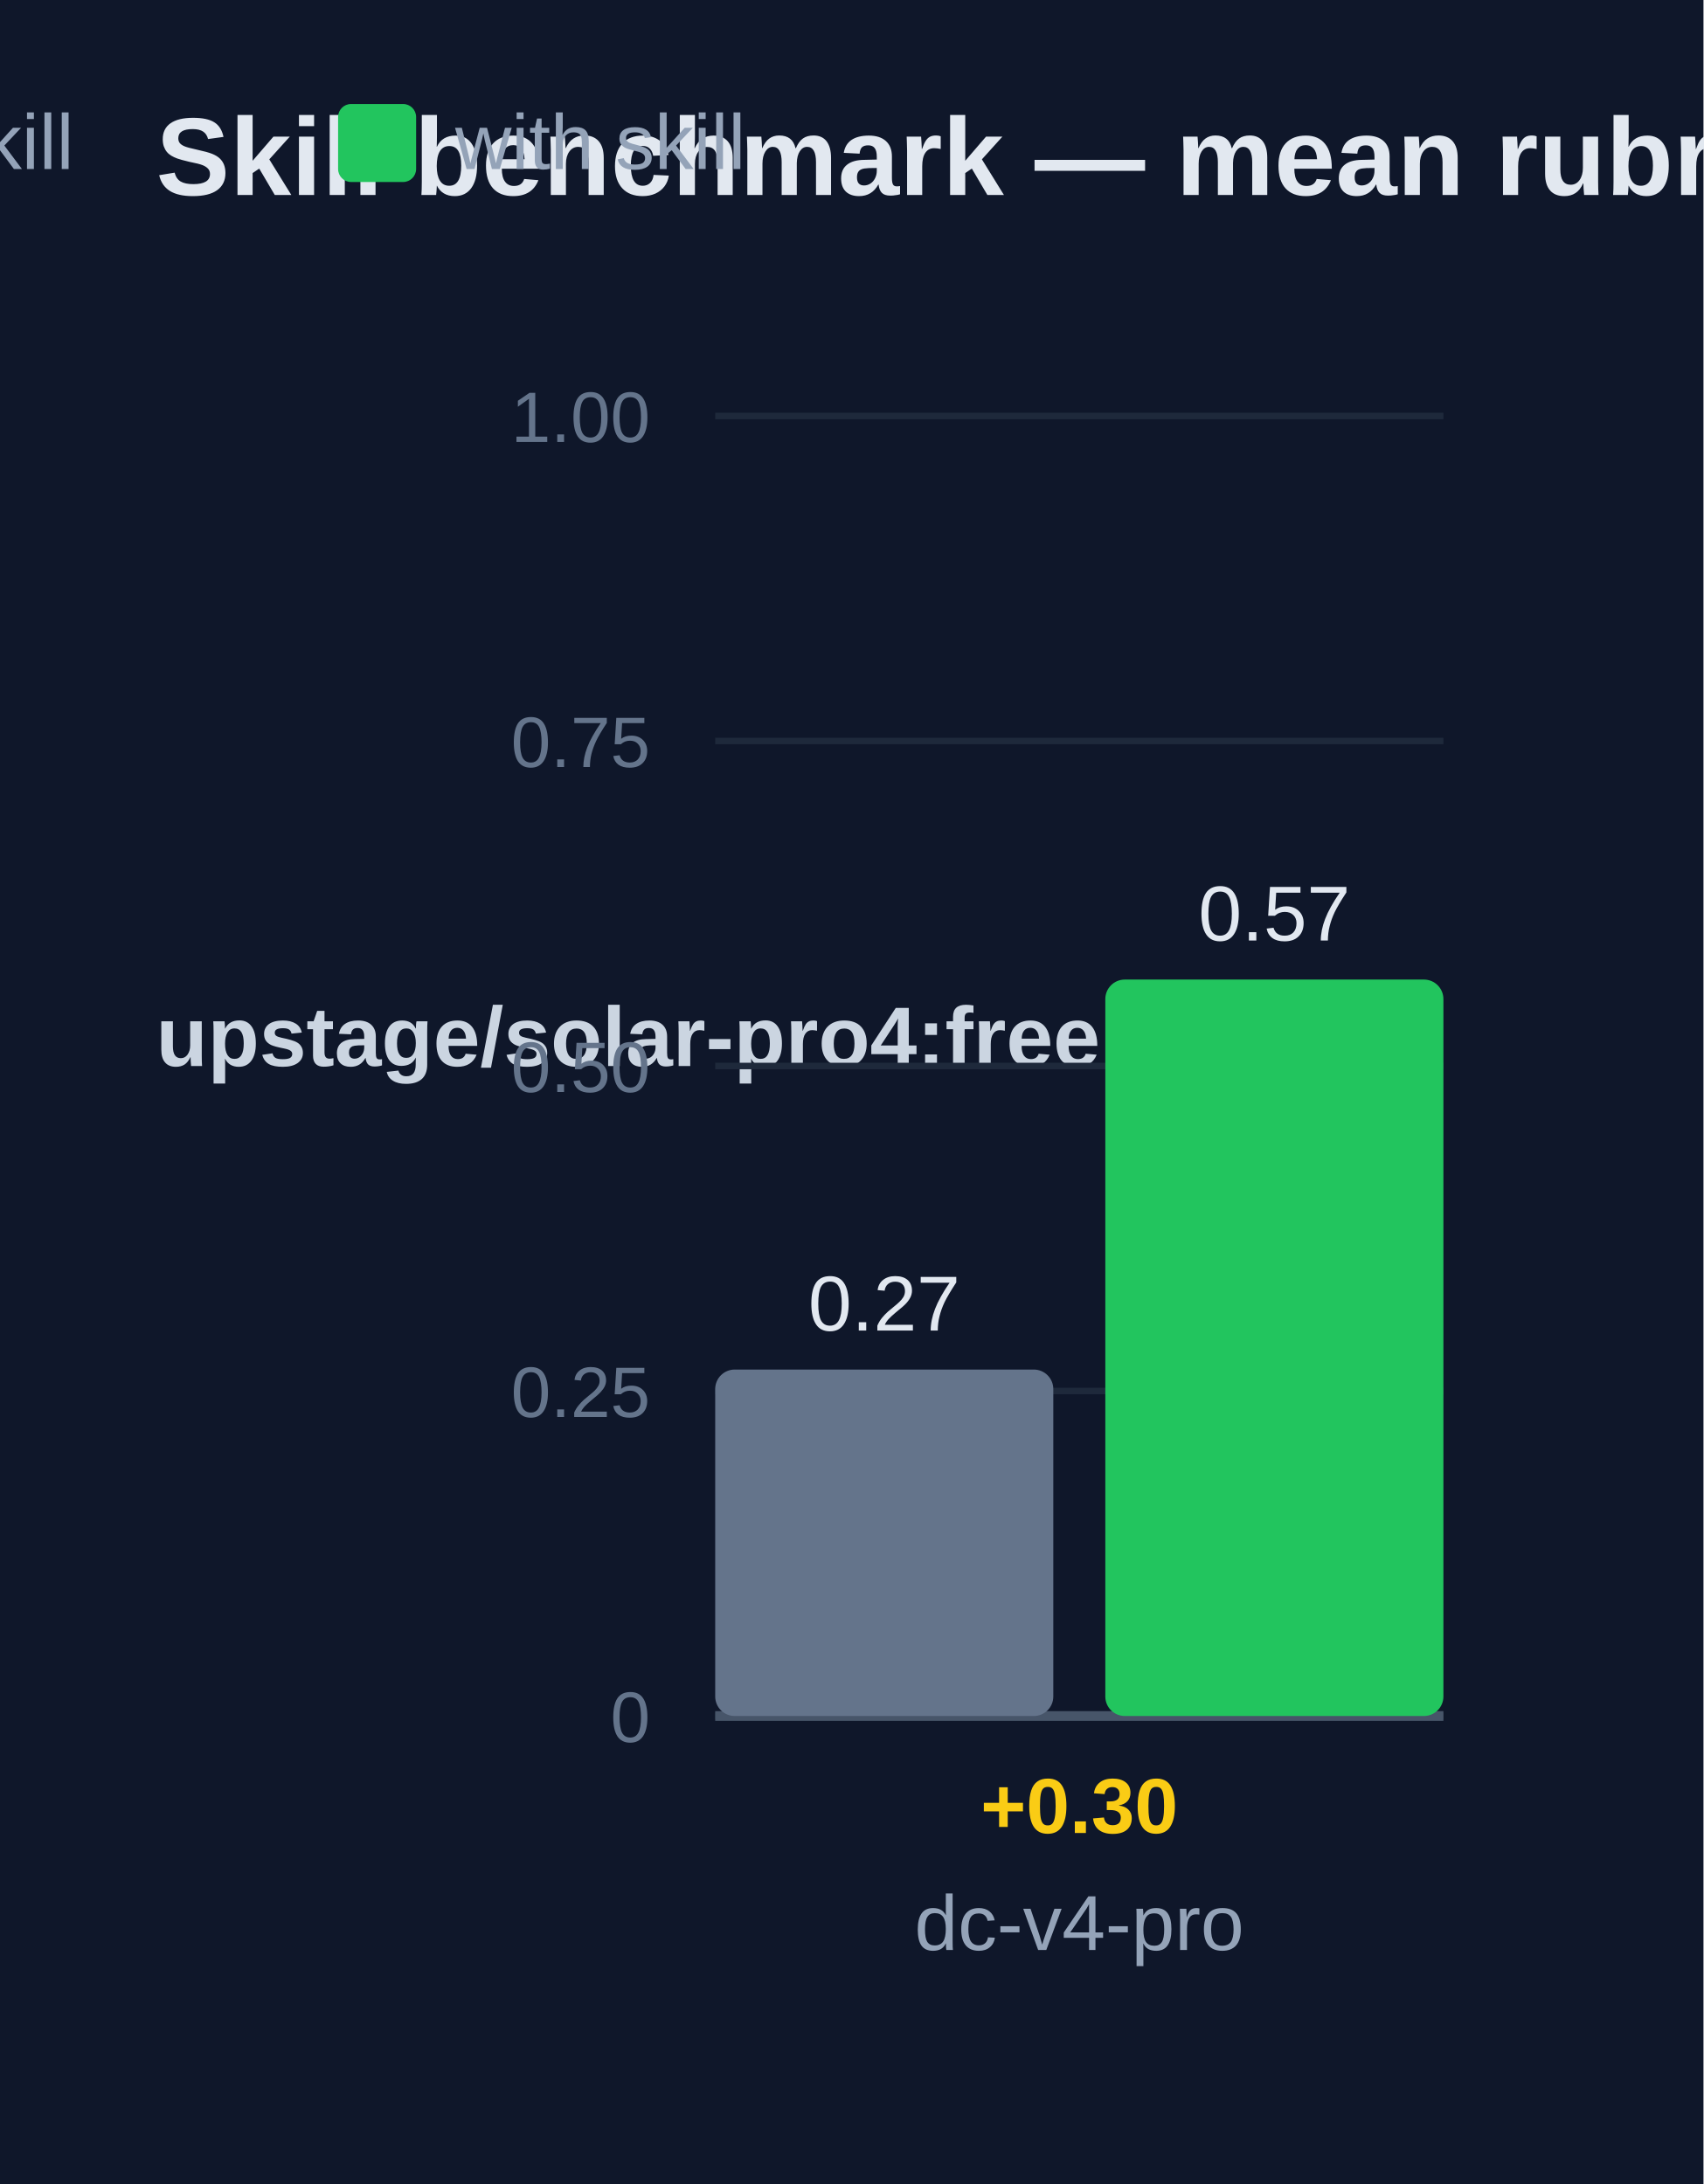
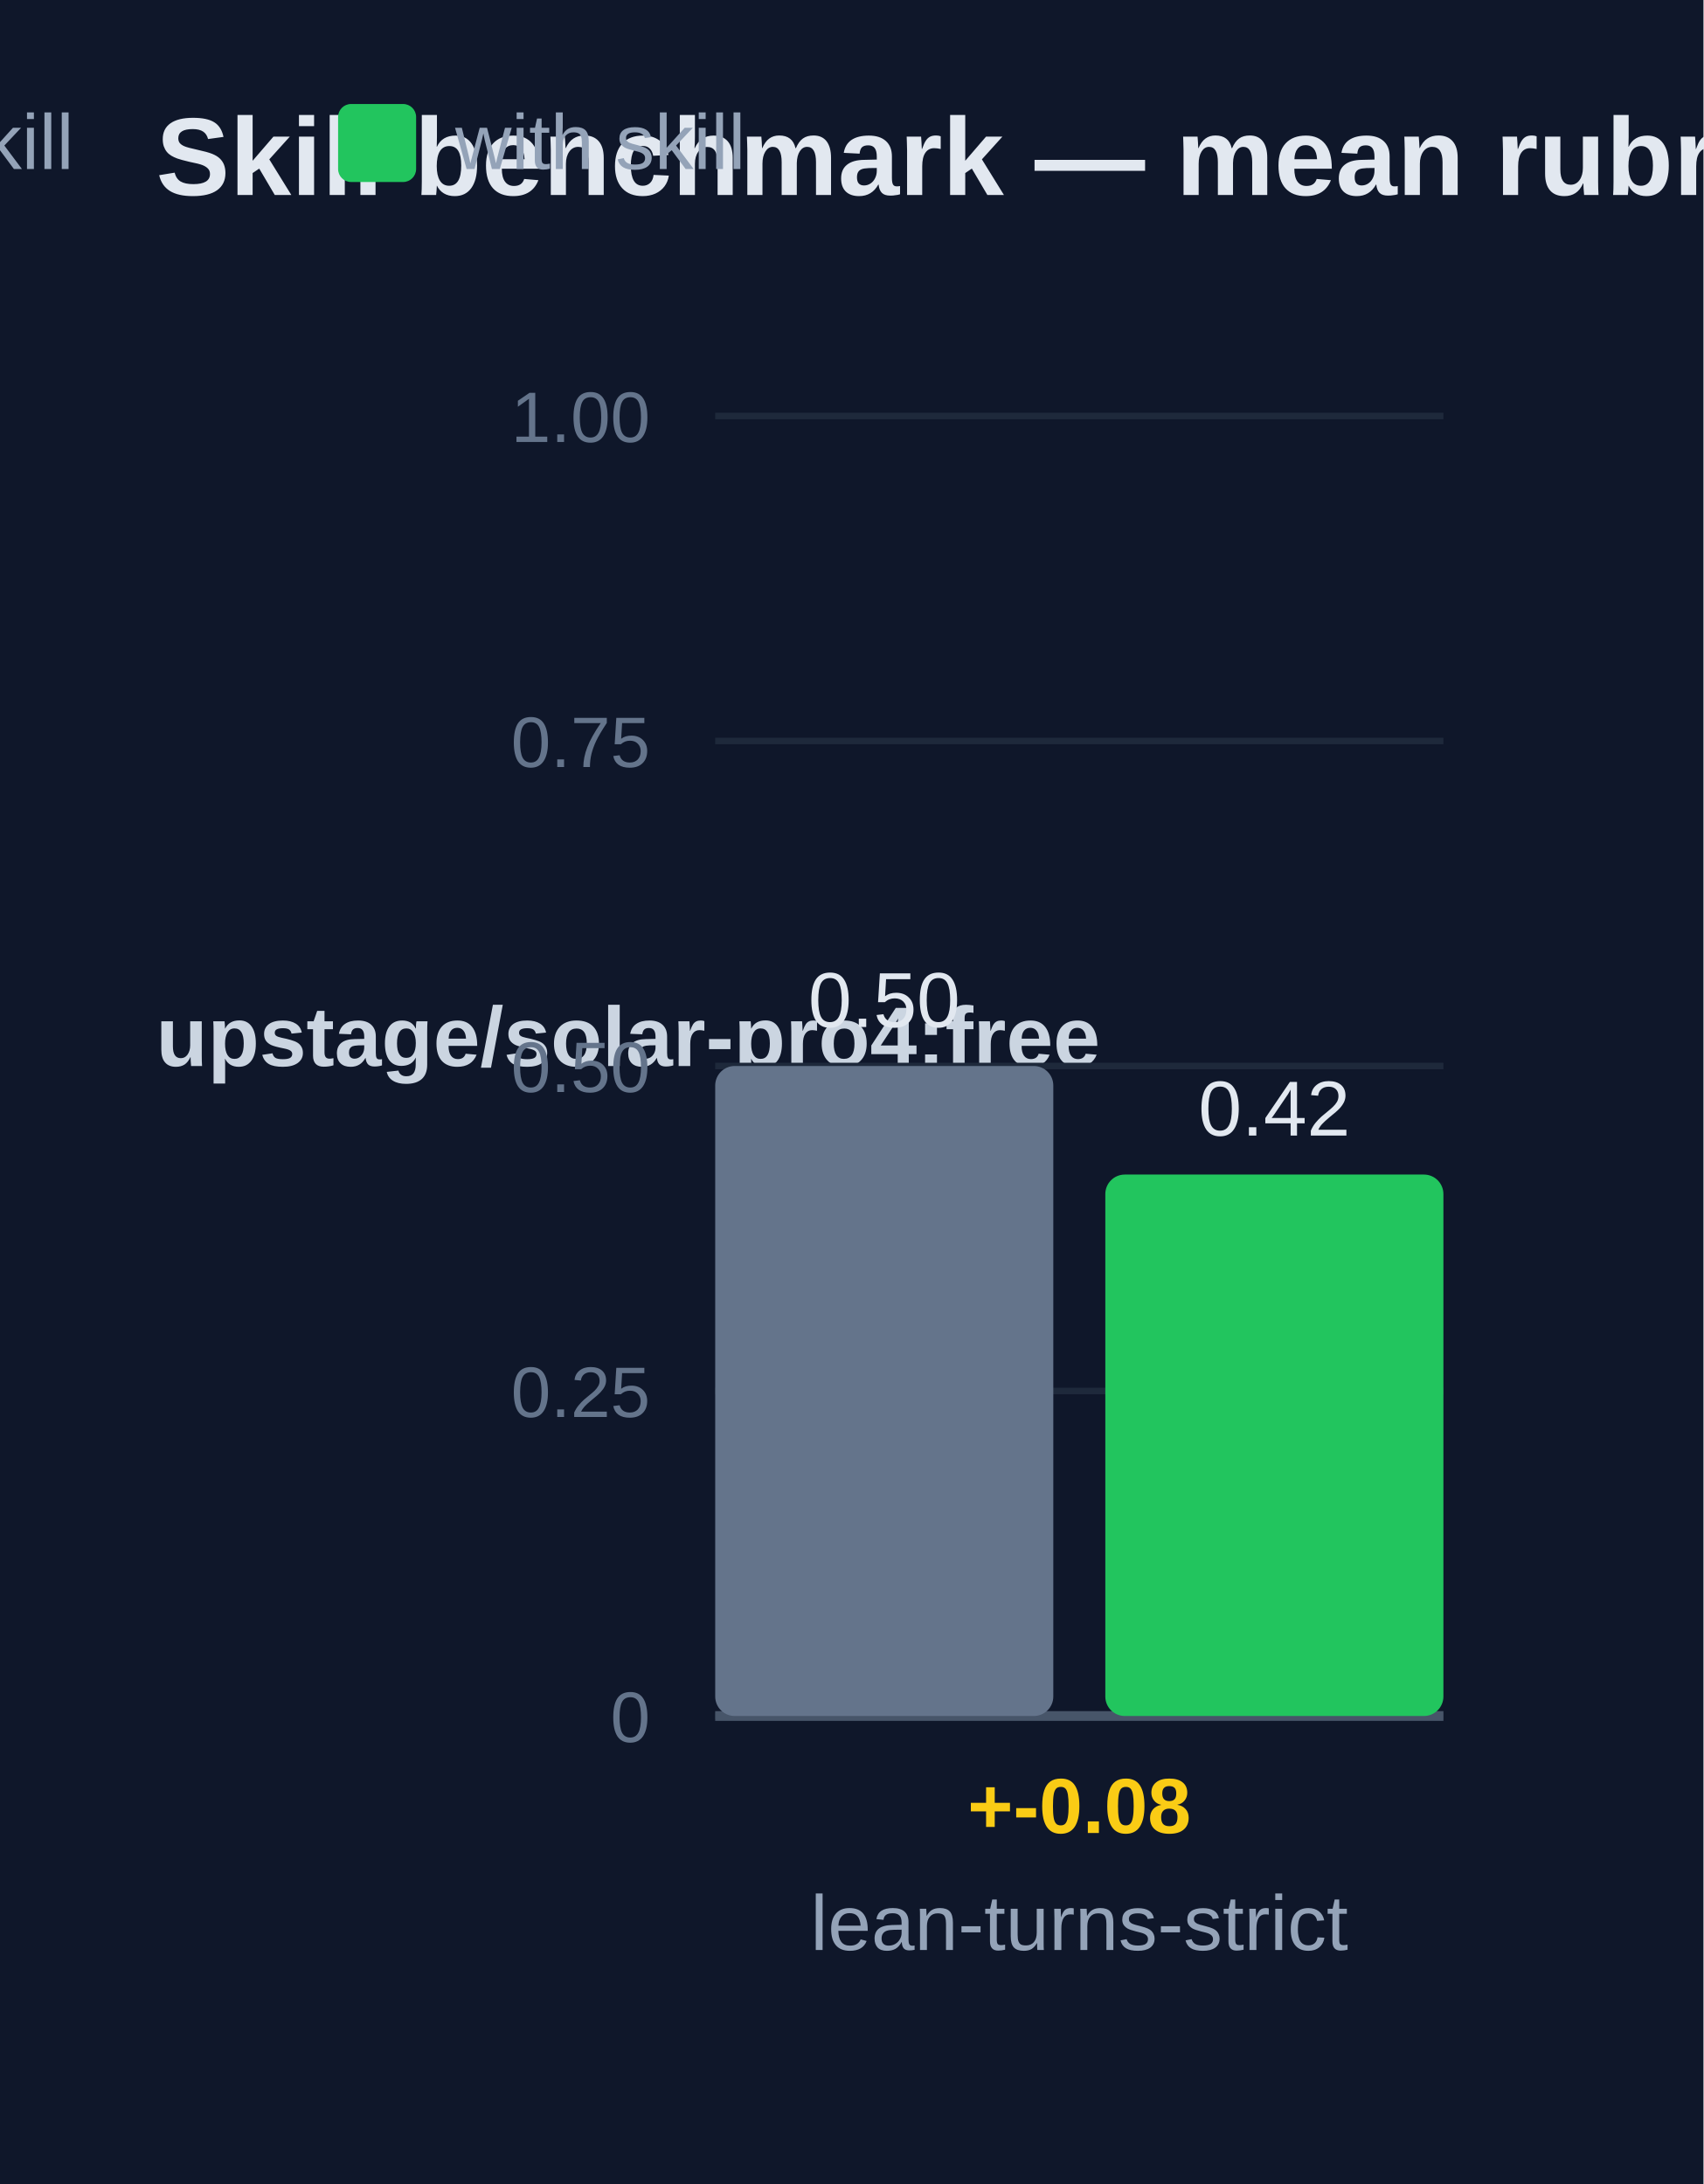
<svg xmlns="http://www.w3.org/2000/svg" width="262" height="336" font-family="Segoe UI, Arial, sans-serif">
  <rect width="100%" height="100%" fill="#0f172a" />
  <text x="24" y="30" fill="#e2e8f0" font-size="17" font-weight="bold">Skill benchmark — mean rubric score (n=3 reps)</text>
  <rect x="-68" y="16" width="12" height="12" rx="2" fill="#64748b" />
  <text x="-50" y="26" fill="#94a3b8" font-size="12">without skill</text>
  <rect x="52" y="16" width="12" height="12" rx="2" fill="#22c55e" />
  <text x="70" y="26" fill="#94a3b8" font-size="12">with skill</text>
  <text x="24" y="164" fill="#cbd5e1" font-size="13" font-weight="600">upstage/solar-pro4:free</text>
  <line x1="110" y1="264.0" x2="222" y2="264.0" stroke="#1e293b" stroke-width="1" />
  <text x="100" y="268.0" fill="#64748b" font-size="11" text-anchor="end">0</text>
  <line x1="110" y1="214.0" x2="222" y2="214.0" stroke="#1e293b" stroke-width="1" />
  <text x="100" y="218.0" fill="#64748b" font-size="11" text-anchor="end">0.25</text>
  <line x1="110" y1="164.0" x2="222" y2="164.0" stroke="#1e293b" stroke-width="1" />
  <text x="100" y="168.0" fill="#64748b" font-size="11" text-anchor="end">0.50</text>
  <line x1="110" y1="114.0" x2="222" y2="114.0" stroke="#1e293b" stroke-width="1" />
  <text x="100" y="118.0" fill="#64748b" font-size="11" text-anchor="end">0.75</text>
  <line x1="110" y1="64.0" x2="222" y2="64.0" stroke="#1e293b" stroke-width="1" />
  <text x="100" y="68.0" fill="#64748b" font-size="11" text-anchor="end">1.00</text>
  <line x1="110" y1="264" x2="222" y2="264" stroke="#475569" stroke-width="1.5" />
-   <rect x="110" y="210.7" width="52" height="53.3" rx="3" fill="#64748b" />
-   <text x="136.0" y="204.7" fill="#e2e8f0" font-size="12" text-anchor="middle">0.27</text>
-   <rect x="170" y="150.7" width="52" height="113.3" rx="3" fill="#22c55e" />
-   <text x="196.0" y="144.7" fill="#e2e8f0" font-size="12" text-anchor="middle">0.57</text>
-   <text x="166.0" y="282" fill="#facc15" font-size="12" font-weight="600" text-anchor="middle">+0.30</text>
-   <text x="166.0" y="300" fill="#94a3b8" font-size="12" text-anchor="middle">dc-v4-pro</text>
+   <rect x="110" y="164.0" width="52" height="100.0" rx="3" fill="#64748b" />
+   <text x="136.0" y="158.0" fill="#e2e8f0" font-size="12" text-anchor="middle">0.50</text>
+   <rect x="170" y="180.7" width="52" height="83.3" rx="3" fill="#22c55e" />
+   <text x="196.0" y="174.7" fill="#e2e8f0" font-size="12" text-anchor="middle">0.42</text>
+   <text x="166.0" y="282" fill="#facc15" font-size="12" font-weight="600" text-anchor="middle">+-0.08</text>
+   <text x="166.0" y="300" fill="#94a3b8" font-size="12" text-anchor="middle">lean-turns-strict</text>
</svg>
